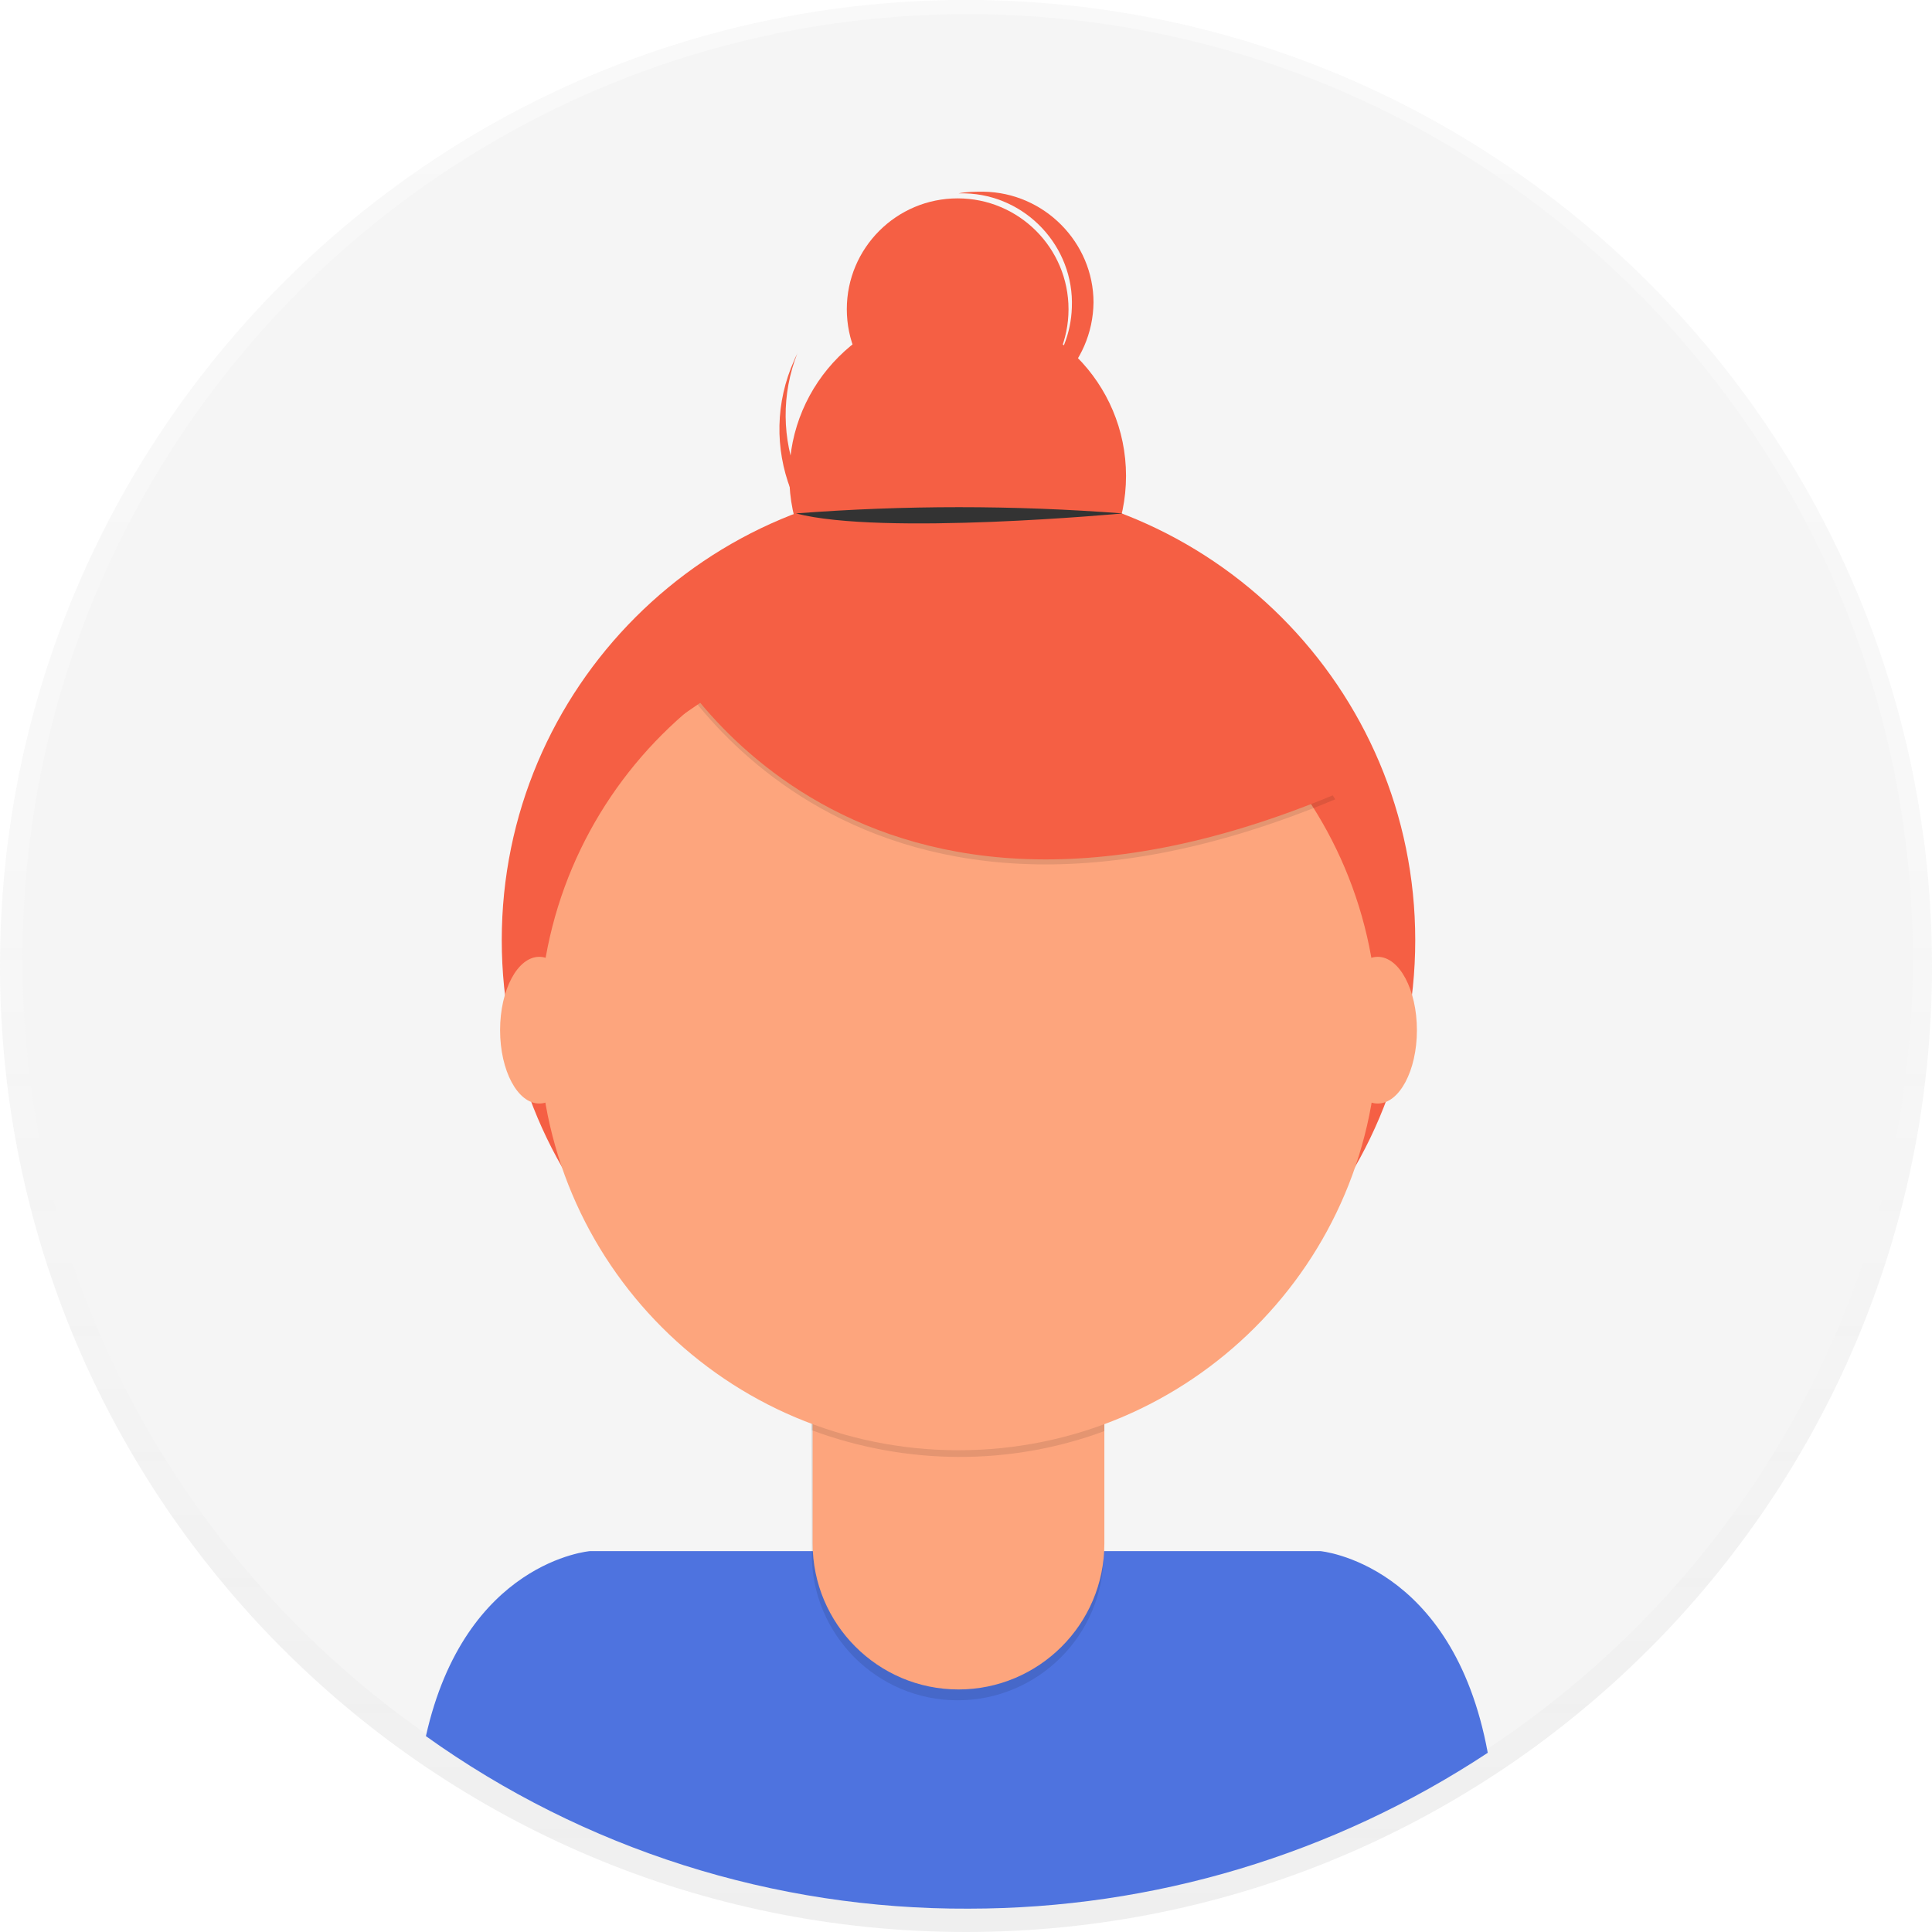
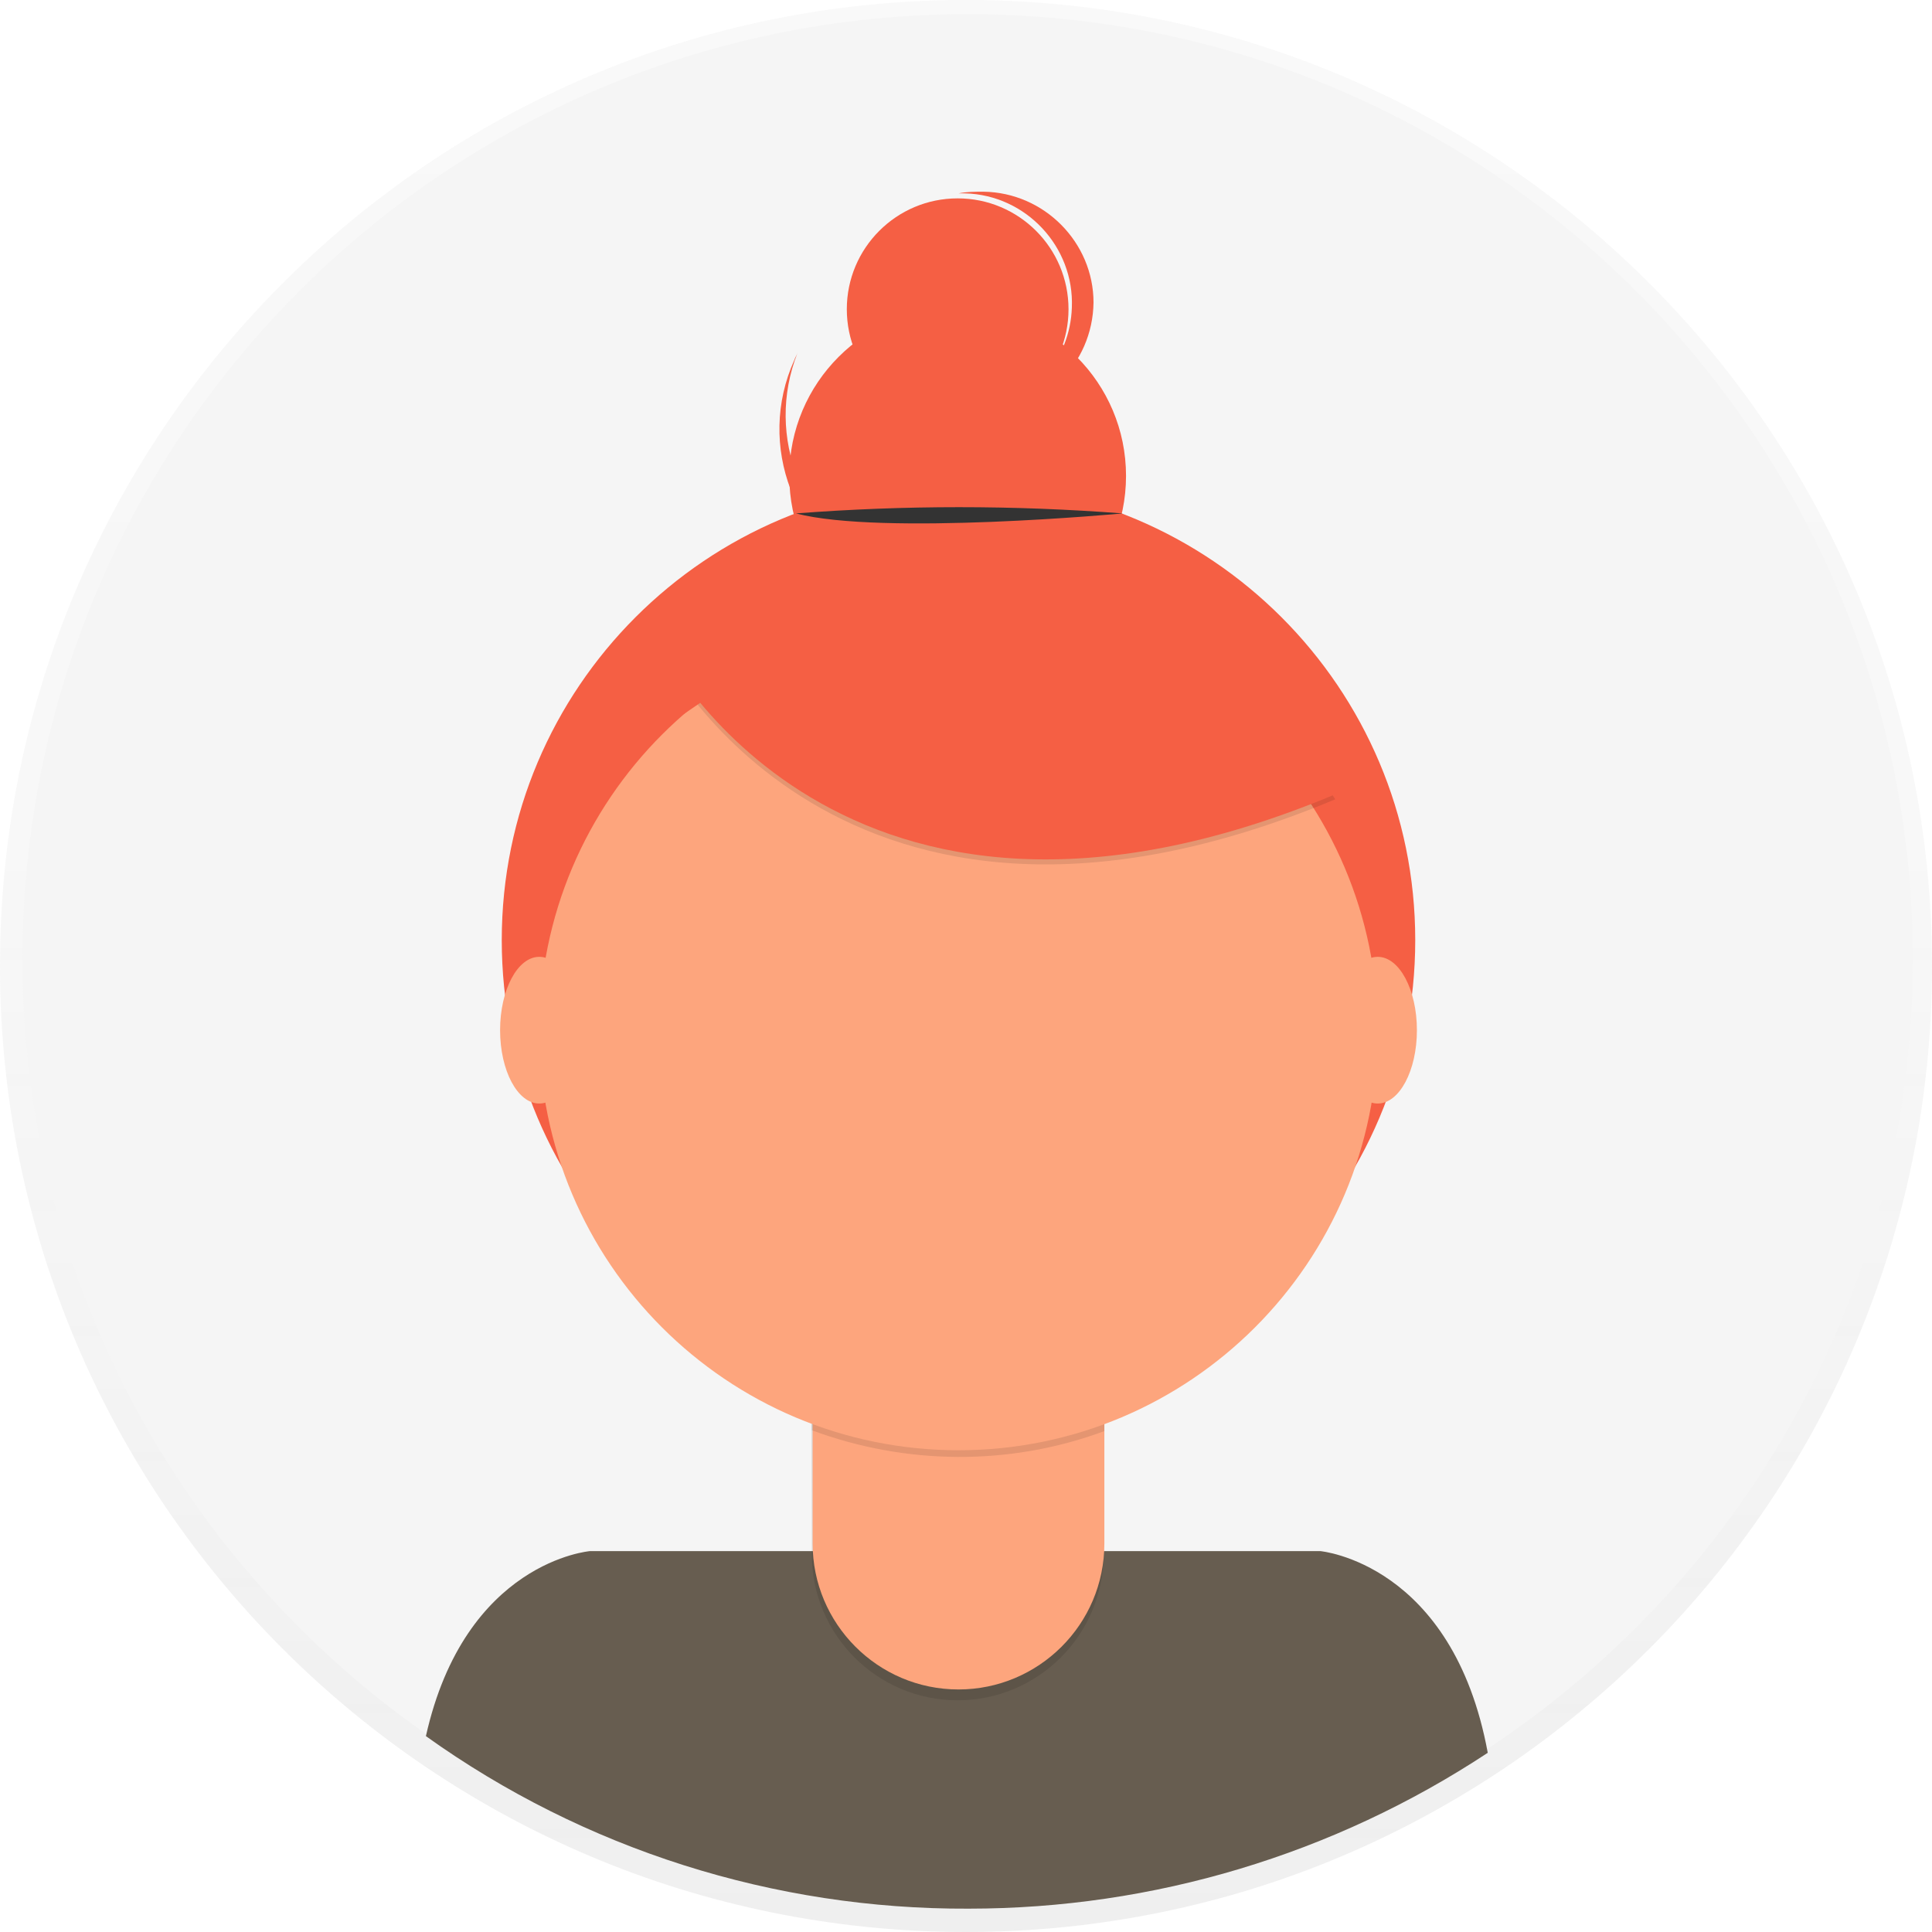
<svg xmlns="http://www.w3.org/2000/svg" version="1.1" id="_x38_8ce59e9-c4b8-4d1d-9d7a-ce0190159aa8" x="0px" y="0px" viewBox="0 0 231.8 231.8" style="enable-background:new 0 0 231.8 231.8;" xml:space="preserve">
  <style type="text/css">
	.st0{opacity:0.5;}
	.st1{fill:url(#SVGID_1_);}
	.st2{fill:#F5F5F5;}
- 	.st3{fill:#4E73DF;}
+ 	.st3{fill:#675D50;}
	.st4{fill:#F55F44;}
	.st5{opacity:0.1;enable-background:new    ;}
	.st6{fill:#FDA57D;}
	.st7{fill:#333333;}
</style>
  <g class="st0">
    <linearGradient id="SVGID_1_" gradientUnits="userSpaceOnUse" x1="115.89" y1="9.36" x2="115.89" y2="241.14" gradientTransform="matrix(1 0 0 -1 0 241.14)">
      <stop offset="0" style="stop-color:#808080;stop-opacity:0.25" />
      <stop offset="0.54" style="stop-color:#808080;stop-opacity:0.12" />
      <stop offset="1" style="stop-color:#808080;stop-opacity:0.1" />
    </linearGradient>
    <circle class="st1" cx="115.9" cy="115.9" r="115.9" />
  </g>
  <circle class="st2" cx="116.1" cy="115.1" r="113.4" />
  <path class="st3" d="M116.2,229c22.2,0,43.8-6.5,62.3-18.7c-4.2-22.8-20.1-24.2-20.1-24.2H70.8c0,0-15,1.2-19.7,22.2  C70.1,221.9,92.9,229.1,116.2,229z" />
  <circle class="st4" cx="115" cy="112.8" r="54.8" />
  <path class="st5" d="M97.3,158.4h35.1l0,0v28.1c0,9.7-7.9,17.5-17.5,17.5l0,0l0,0c-9.7,0-17.5-7.9-17.5-17.5l0,0L97.3,158.4  L97.3,158.4z" />
  <path class="st6" d="M100.7,157.1h28.4c1.9,0,3.4,1.5,3.4,3.4l0,0v24.7c0,9.7-7.9,17.5-17.5,17.5l0,0l0,0c-9.7,0-17.5-7.9-17.5-17.5  l0,0v-24.7C97.4,158.6,98.8,157.1,100.7,157.1L100.7,157.1L100.7,157.1z" />
  <path class="st5" d="M97.4,171.6c11.3,4.2,23.8,4.3,35.1,0.1v-4.3H97.4V171.6z" />
  <circle class="st6" cx="115" cy="123.7" r="50.3" />
  <circle class="st4" cx="114.9" cy="57.1" r="20.2" />
  <circle class="st4" cx="114.9" cy="37.1" r="13.3" />
  <path class="st4" d="M106.2,68.2c-9.9-4.4-14.5-15.8-10.5-25.9c-0.1,0.3-0.3,0.6-0.4,0.9c-4.6,10.2,0,22.2,10.2,26.8  s22.2,0,26.8-10.2c0.1-0.3,0.2-0.6,0.4-0.9C127.6,68.5,116,72.6,106.2,68.2z" />
  <path class="st5" d="M79.2,77.9c0,0,21.2,43,81,18l-13.9-21.8l-24.7-8.9L79.2,77.9z" />
  <path class="st4" d="M79.2,77.3c0,0,21.2,43,81,18l-13.9-21.8l-24.7-8.9L79.2,77.3z" />
  <path class="st7" d="M95.5,61.6c13-1,26.1-1,39.2,0C134.7,61.6,105.8,64.3,95.5,61.6z" />
  <path class="st4" d="M118,23c-1,0-2,0-3,0.2h0.8c7.3,0.2,13.1,6.4,12.8,13.7c-0.2,6.2-4.7,11.5-10.8,12.6  c7.3,0.1,13.3-5.8,13.4-13.2C131.2,29.1,125.3,23.1,118,23L118,23z" />
  <ellipse class="st6" cx="64.7" cy="123.6" rx="4.7" ry="8.8" />
  <ellipse class="st6" cx="165.3" cy="123.6" rx="4.7" ry="8.8" />
  <polygon class="st4" points="76,78.6 85.8,73.5 88,81.6 82,85.7 " />
</svg>
